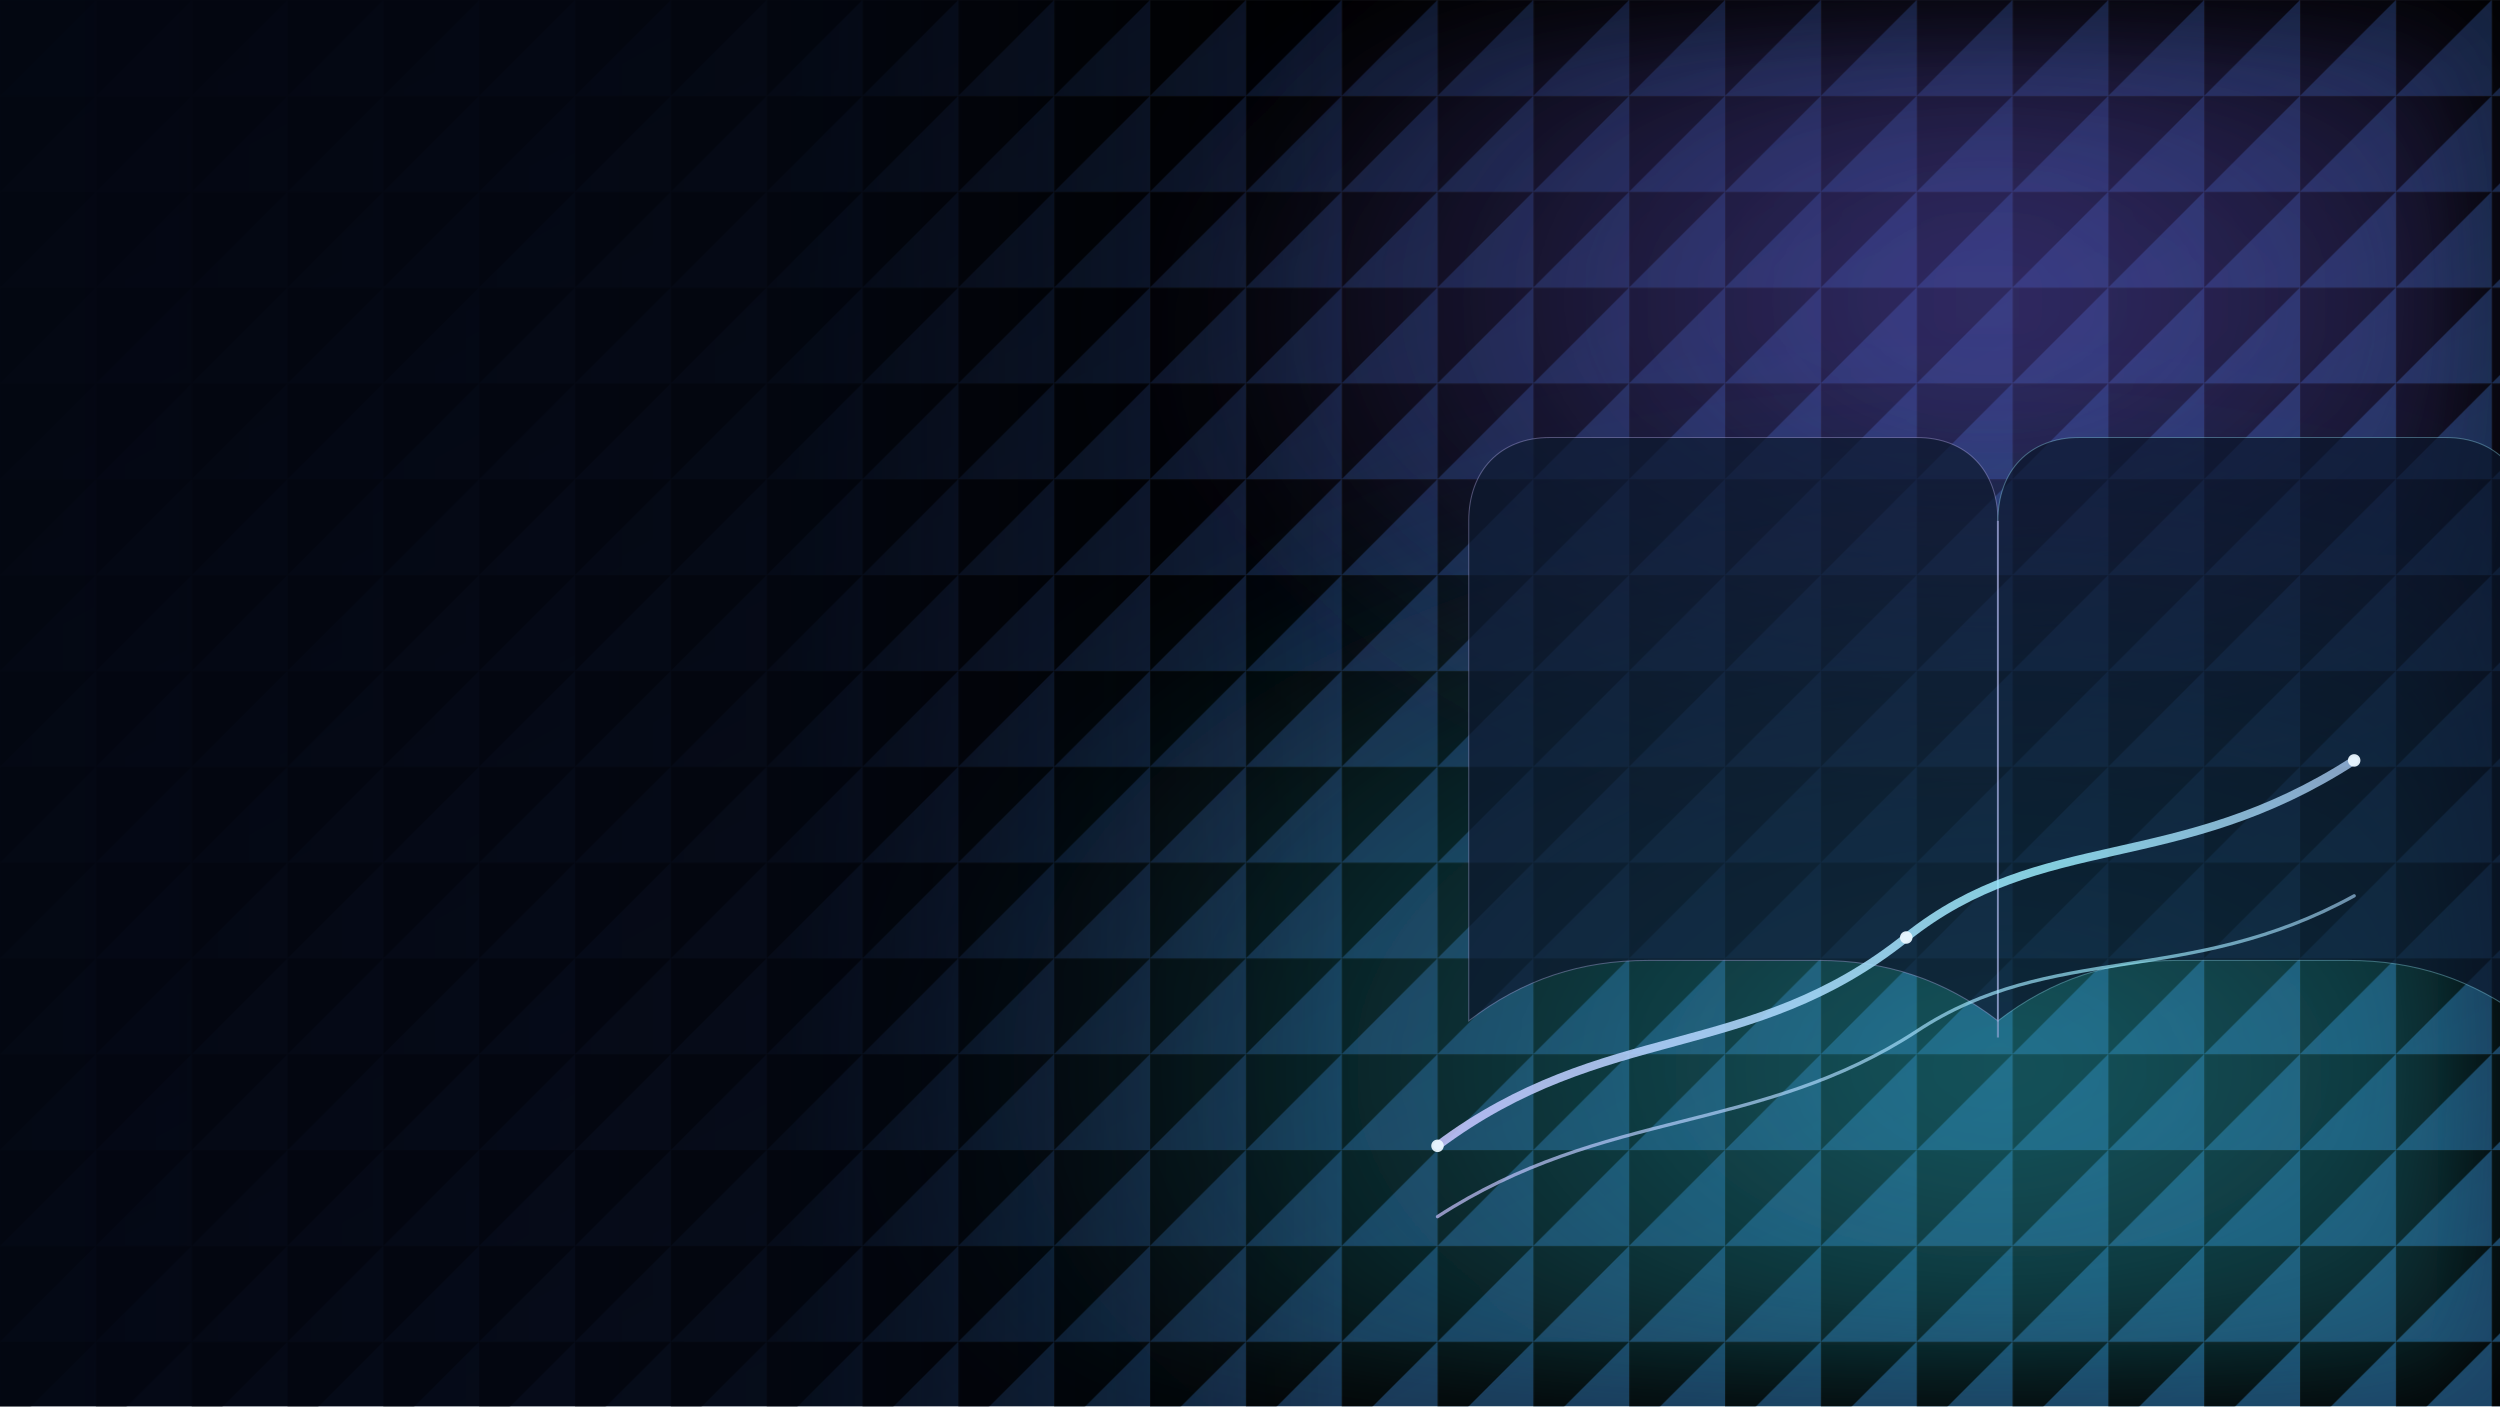
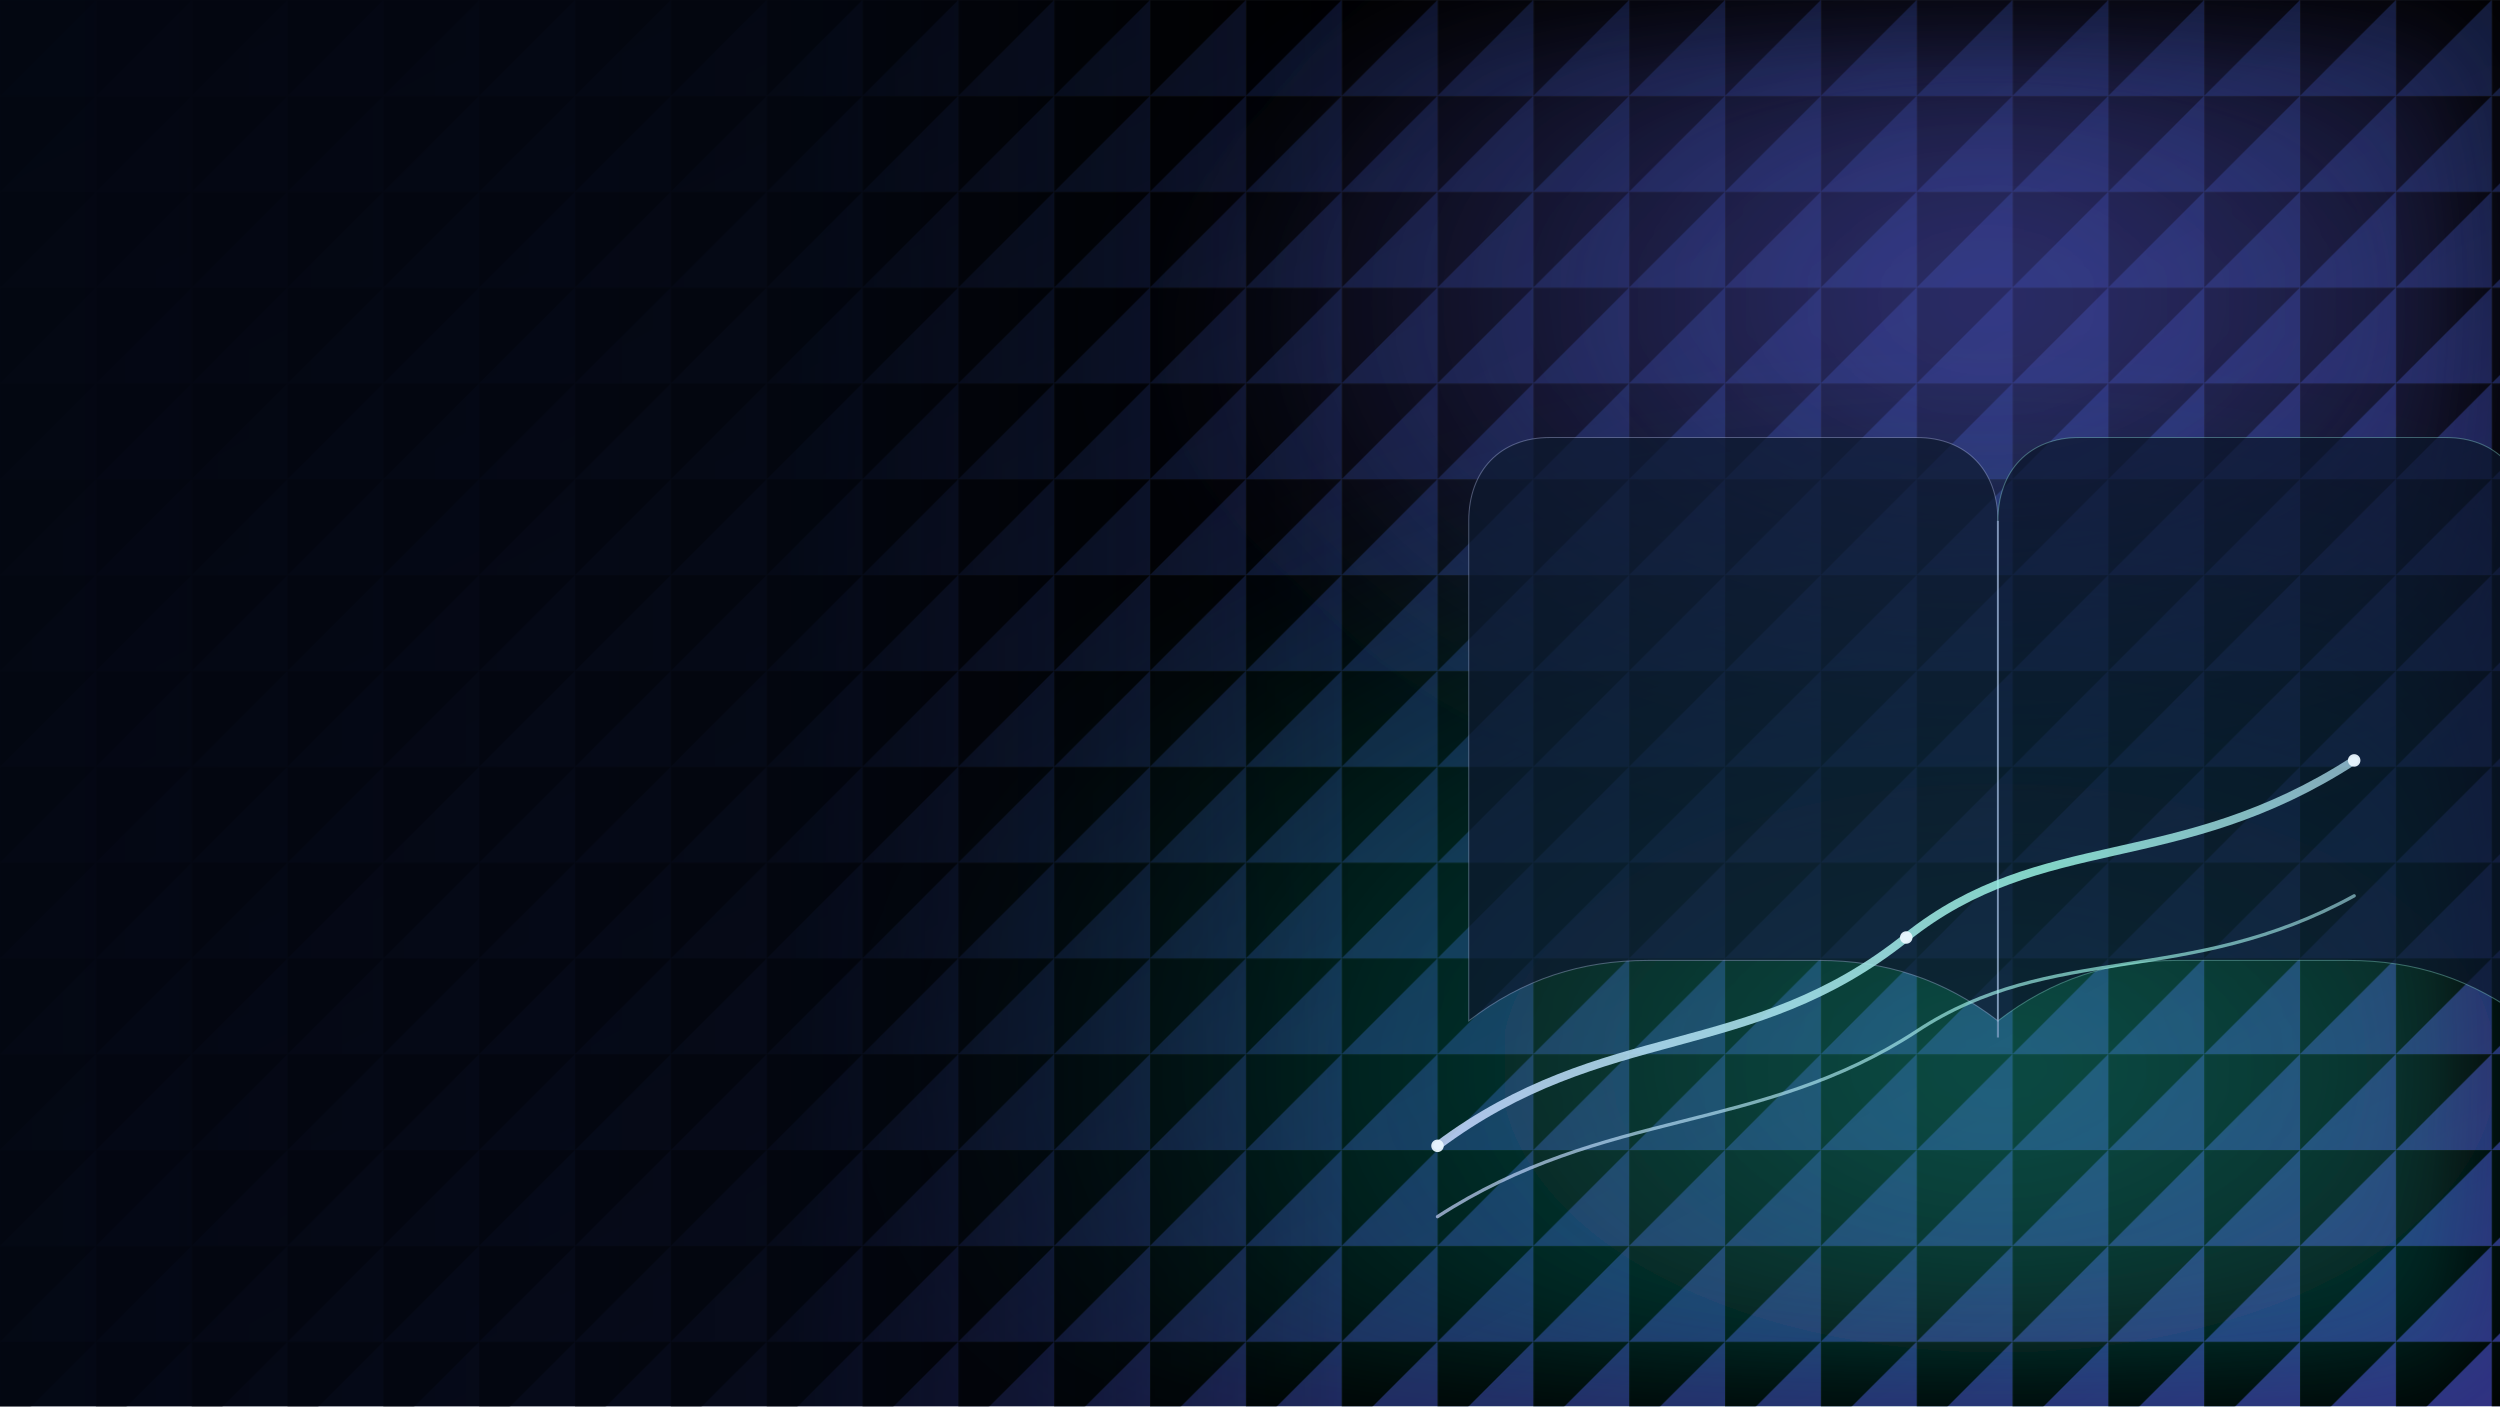
<svg xmlns="http://www.w3.org/2000/svg" width="2400" height="1350" viewBox="0 0 2400 1350" role="img" aria-label="Colaberry enterprise hero background">
  <defs>
    <linearGradient id="bg-book-arc" x1="0" y1="0" x2="1" y2="1">
-       <stop offset="0" stop-color="#060B16" />
-       <stop offset="0.54" stop-color="#14233F" />
-       <stop offset="1" stop-color="#194163" />
+       <stop offset="0" stop-color="#060A16" />
+       <stop offset="0.54" stop-color="#121B3A" />
+       <stop offset="1" stop-color="#312E81" />
    </linearGradient>
    <radialGradient id="orb-a-book-arc" cx="52%" cy="42%" r="56%">
-       <stop offset="0" stop-color="#6E60E5" stop-opacity="0.48" />
-       <stop offset="1" stop-color="#6E60E5" stop-opacity="0" />
+       <stop offset="0" stop-color="#6366F1" stop-opacity="0.48" />
+       <stop offset="1" stop-color="#6366F1" stop-opacity="0" />
    </radialGradient>
    <radialGradient id="orb-b-book-arc" cx="56%" cy="54%" r="56%">
-       <stop offset="0" stop-color="#31CBE0" stop-opacity="0.44" />
-       <stop offset="1" stop-color="#31CBE0" stop-opacity="0" />
+       <stop offset="0" stop-color="#14B8A6" stop-opacity="0.44" />
+       <stop offset="1" stop-color="#14B8A6" stop-opacity="0" />
    </radialGradient>
    <linearGradient id="flow-book-arc" x1="1380" y1="1180" x2="2310" y2="420" gradientUnits="userSpaceOnUse">
-       <stop stop-color="#CAC1FF" stop-opacity="0.88" />
-       <stop offset="0.56" stop-color="#9BEFFF" stop-opacity="0.84" />
-       <stop offset="1" stop-color="#CAC1FF" stop-opacity="0.62" />
+       <stop stop-color="#C7D2FE" stop-opacity="0.88" />
+       <stop offset="0.56" stop-color="#99F6E4" stop-opacity="0.84" />
+       <stop offset="1" stop-color="#C7D2FE" stop-opacity="0.62" />
    </linearGradient>
    <linearGradient id="left-scrim-book-arc" x1="0" y1="0" x2="1" y2="0">
      <stop offset="0" stop-color="#030712" stop-opacity="0.94" />
      <stop offset="0.58" stop-color="#030712" stop-opacity="0.84" />
      <stop offset="1" stop-color="#030712" stop-opacity="0" />
    </linearGradient>
    <pattern id="grid-book-arc" width="92" height="92" patternUnits="userSpaceOnUse">
      <path d="M92 0H0V92" stroke="#A9B7D0" stroke-opacity="0.085" stroke-width="1" />
    </pattern>
    <filter id="soft-blur-book-arc" x="-35%" y="-35%" width="170%" height="170%">
      <feGaussianBlur stdDeviation="72" />
    </filter>
  </defs>
  <rect width="100%" height="100%" fill="url(#bg-book-arc)" />
  <rect width="100%" height="100%" fill="url(#grid-book-arc)" />
  <ellipse cx="1880" cy="360" rx="740" ry="450" fill="url(#orb-a-book-arc)" filter="url(#soft-blur-book-arc)" />
  <ellipse cx="1800" cy="980" rx="980" ry="560" fill="url(#orb-b-book-arc)" filter="url(#soft-blur-book-arc)" />
  <g opacity="0.95">
-     <path d="M1410 980V500C1410 452 1440 420 1488 420H1840C1888 420 1918 452 1918 500V980C1866 940 1810 922 1746 922H1582C1518 922 1462 940 1410 980Z" fill="rgba(12,25,48,0.76)" stroke="#CAC1FF" stroke-opacity="0.36" />
-     <path d="M1918 980V500C1918 452 1948 420 1996 420H2348C2396 420 2426 452 2426 500V980C2374 940 2318 922 2254 922H2090C2026 922 1970 940 1918 980Z" fill="rgba(10,22,44,0.74)" stroke="#9BEFFF" stroke-opacity="0.36" />
-     <path d="M1918 500V996" stroke="#CAC1FF" stroke-opacity="0.46" stroke-width="2" />
+     <path d="M1410 980V500C1410 452 1440 420 1488 420H1840C1888 420 1918 452 1918 500V980C1866 940 1810 922 1746 922H1582C1518 922 1462 940 1410 980Z" fill="rgba(12,25,48,0.76)" stroke="#C7D2FE" stroke-opacity="0.36" />
+     <path d="M1918 980V500C1918 452 1948 420 1996 420H2348C2396 420 2426 452 2426 500V980C2374 940 2318 922 2254 922H2090C2026 922 1970 940 1918 980Z" fill="rgba(10,22,44,0.74)" stroke="#99F6E4" stroke-opacity="0.36" />
+     <path d="M1918 500V996" stroke="#C7D2FE" stroke-opacity="0.46" stroke-width="2" />
  </g>
  <g fill="none" stroke="url(#flow-book-arc)" stroke-linecap="round">
    <path d="M1380 1100C1540 980 1680 1020 1830 900C1960 796 2090 840 2260 730" stroke-width="8" />
    <path d="M1380 1168C1540 1064 1690 1088 1840 990C1970 904 2100 948 2260 860" stroke-width="3.2" opacity="0.8" />
  </g>
  <g fill="#EAF7FF" opacity="0.94">
    <circle cx="1380" cy="1100" r="6" />
    <circle cx="1830" cy="900" r="6" />
    <circle cx="2260" cy="730" r="6" />
  </g>
  <rect width="1300" height="1350" fill="url(#left-scrim-book-arc)" />
</svg>
